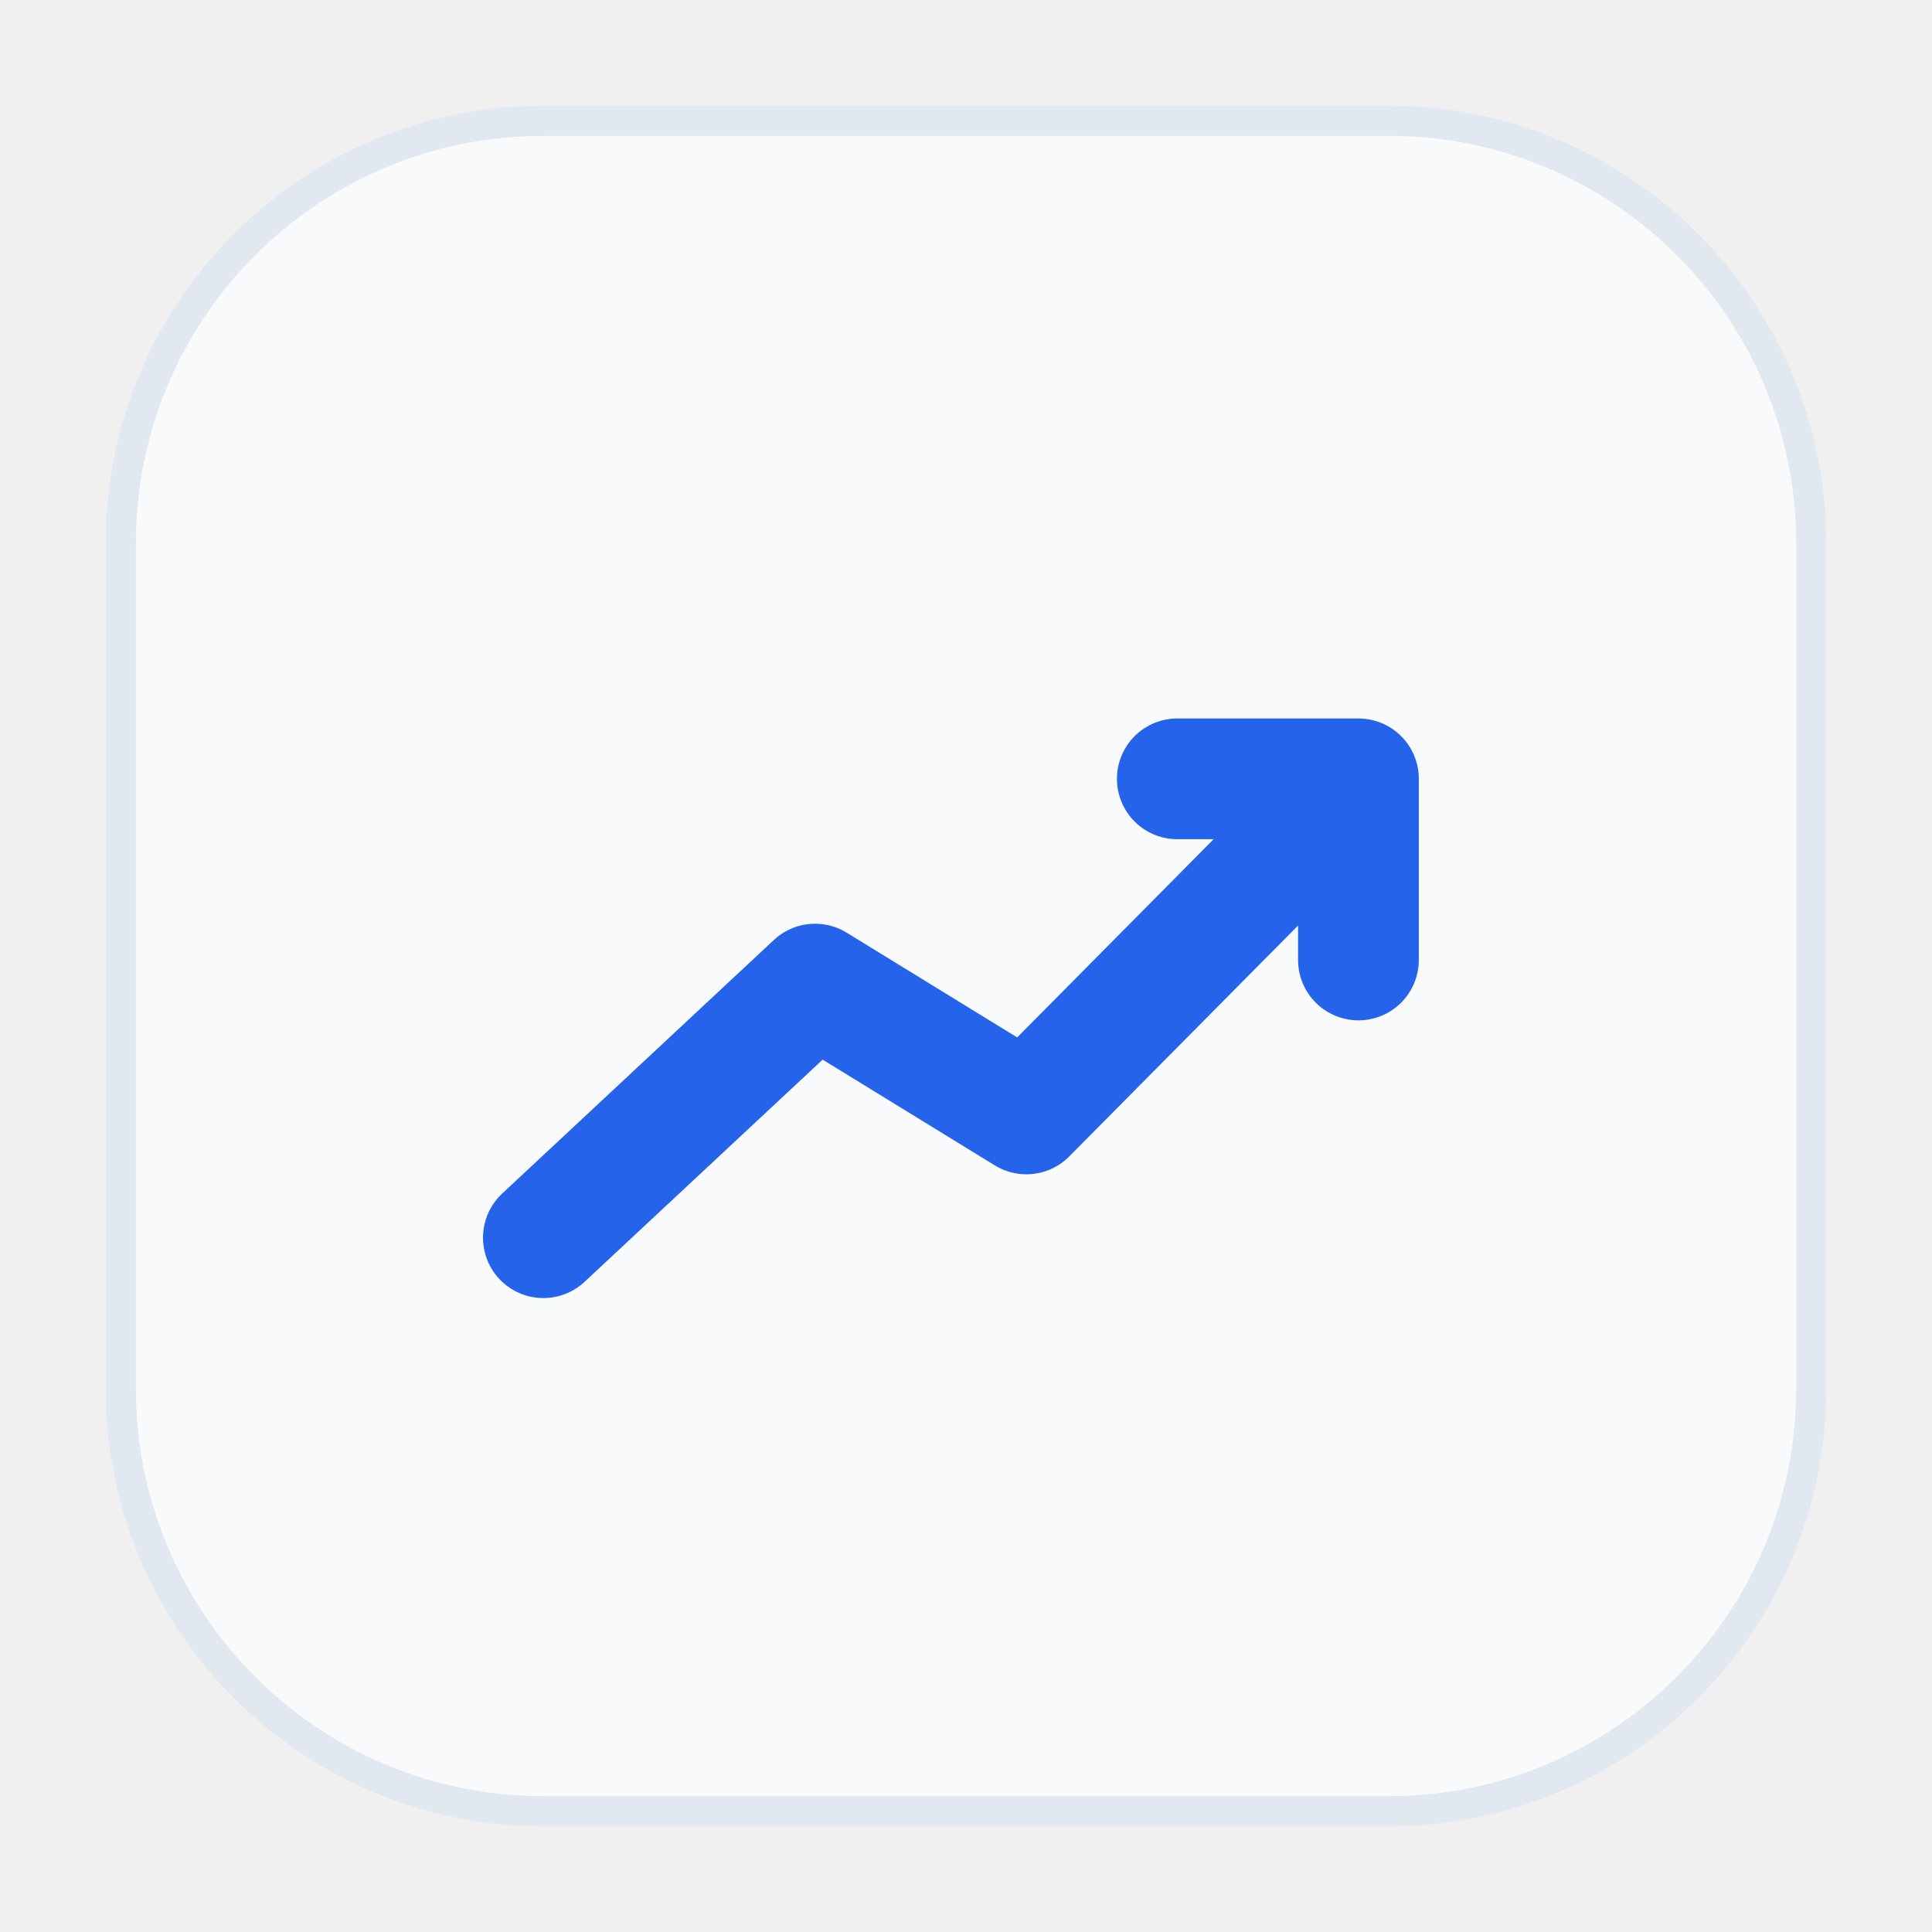
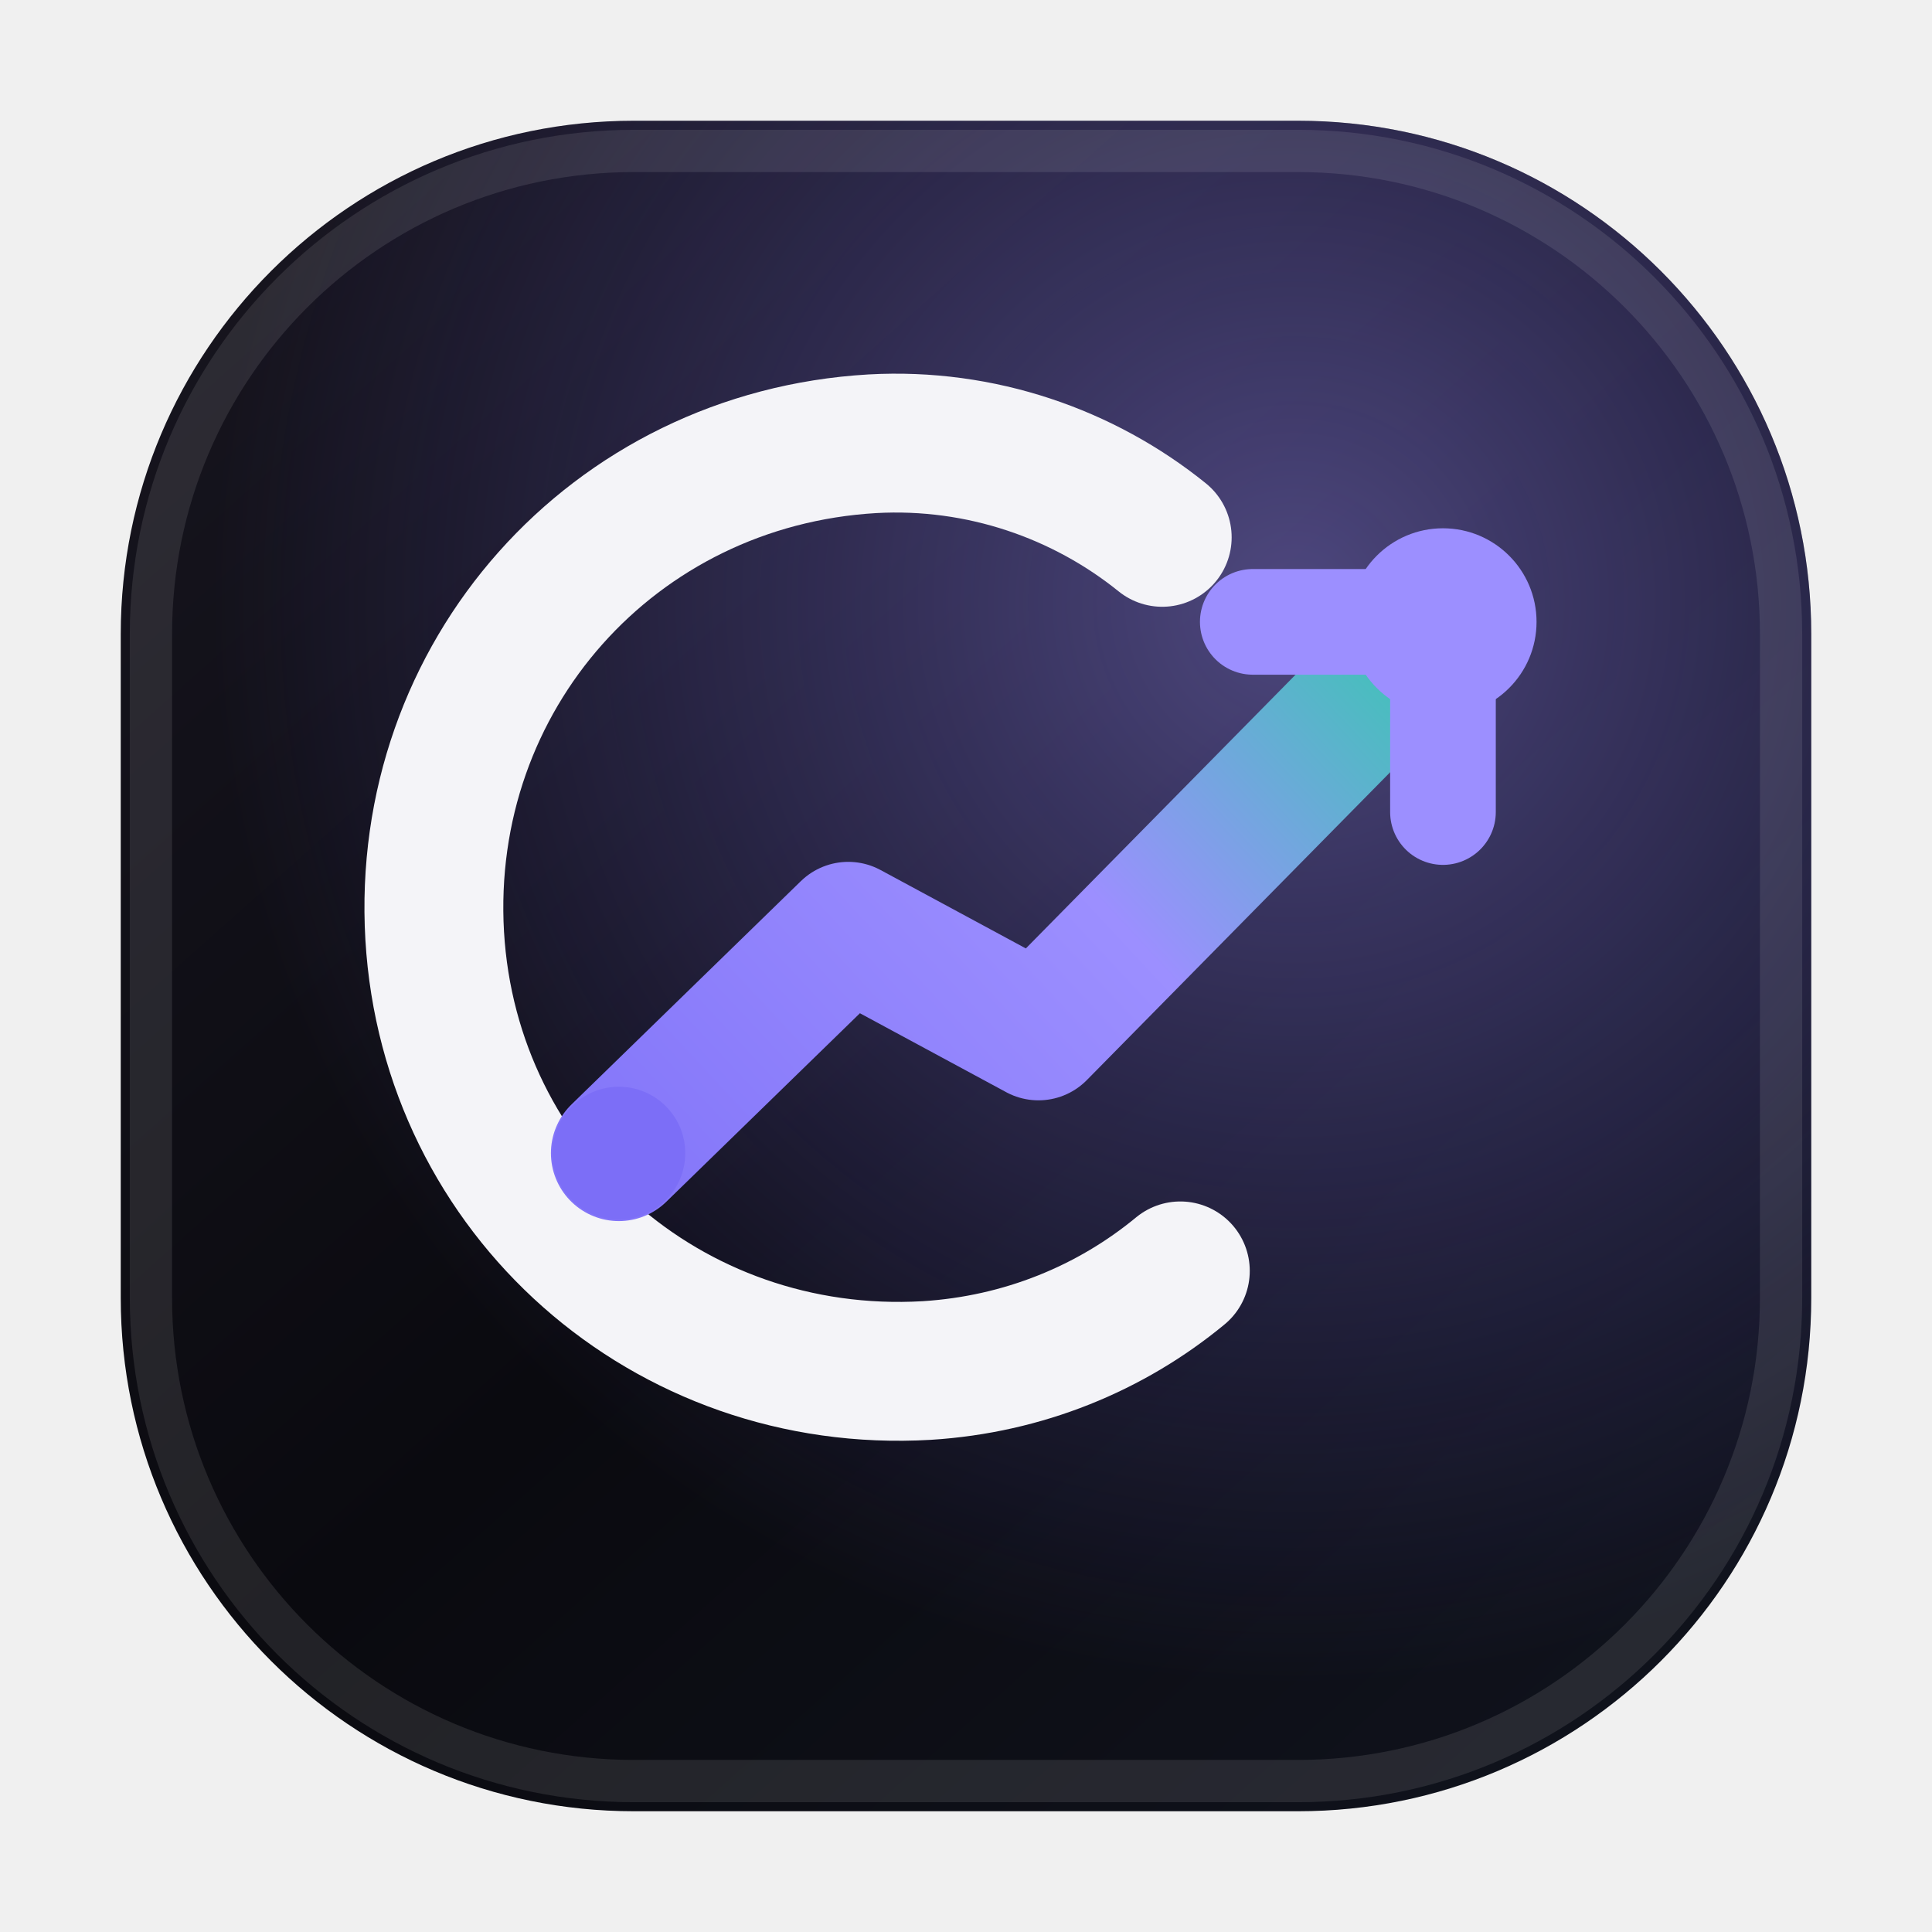
- <svg xmlns="http://www.w3.org/2000/svg" viewBox="0 0 64 64" fill="none">
-   <rect x="4" y="4" width="56" height="56" rx="14" fill="#F8FAFC" stroke="#E2E8F0" />
-   <path d="M18 41L27 32.6L34 36.9L45 25.8M45 25.8V31.8M45 25.8H39" stroke="#2563EB" stroke-width="4" stroke-linecap="round" stroke-linejoin="round" />
+ <svg xmlns="http://www.w3.org/2000/svg" width="64" height="64" viewBox="0 0 64 64" fill="none" role="img" aria-label="Cote Juros">
+   <defs>
+     <linearGradient id="cjFavBg" x1="8" y1="5" x2="56" y2="59" gradientUnits="userSpaceOnUse">
+       <stop stop-color="#17151F" />
+       <stop offset="0.52" stop-color="#0A0A0F" />
+       <stop offset="1" stop-color="#10131D" />
+     </linearGradient>
+     <linearGradient id="cjFavAccent" x1="18" y1="45" x2="48" y2="17" gradientUnits="userSpaceOnUse">
+       <stop stop-color="#7C6EF7" />
+       <stop offset="0.58" stop-color="#9C8FFF" />
+       <stop offset="1" stop-color="#22D3A0" />
+     </linearGradient>
+     <radialGradient id="cjFavGlow" cx="0" cy="0" r="1" gradientUnits="userSpaceOnUse" gradientTransform="translate(43 20) rotate(132) scale(36)">
+       <stop stop-color="#9C8FFF" stop-opacity="0.46" />
+       <stop offset="1" stop-color="#7C6EF7" stop-opacity="0" />
+     </radialGradient>
+   </defs>
+   <rect x="4" y="4" width="56" height="56" rx="17" fill="url(#cjFavBg)" />
+   <rect x="4" y="4" width="56" height="56" rx="17" fill="url(#cjFavGlow)" />
+   <rect x="5" y="5" width="54" height="54" rx="16" stroke="#FFFFFF" stroke-opacity="0.1" stroke-width="1.4" />
+   <path d="M38.5 17.8C35.9 15.7 32.5 14.5 28.9 14.7C20.3 15.2 13.9 22.4 14.4 31C14.9 39.5 22.1 45.9 30.7 45.4C33.9 45.2 36.8 44 39.1 42.1" stroke="#F4F4F8" stroke-width="4.6" stroke-linecap="round" />
+   <path d="M20.5 38.2L28.1 30.8L34.4 34.2L47.8 20.6" stroke="url(#cjFavAccent)" stroke-width="4.5" stroke-linecap="round" stroke-linejoin="round" />
+   <path d="M41.5 20.6H47.8V26.9" stroke="#9C8FFF" stroke-width="3.5" stroke-linecap="round" stroke-linejoin="round" />
+   <circle cx="47.8" cy="20.6" r="3.1" fill="#9C8FFF" />
+   <circle cx="20.5" cy="38.2" r="2.2" fill="#7C6EF7" />
</svg>
